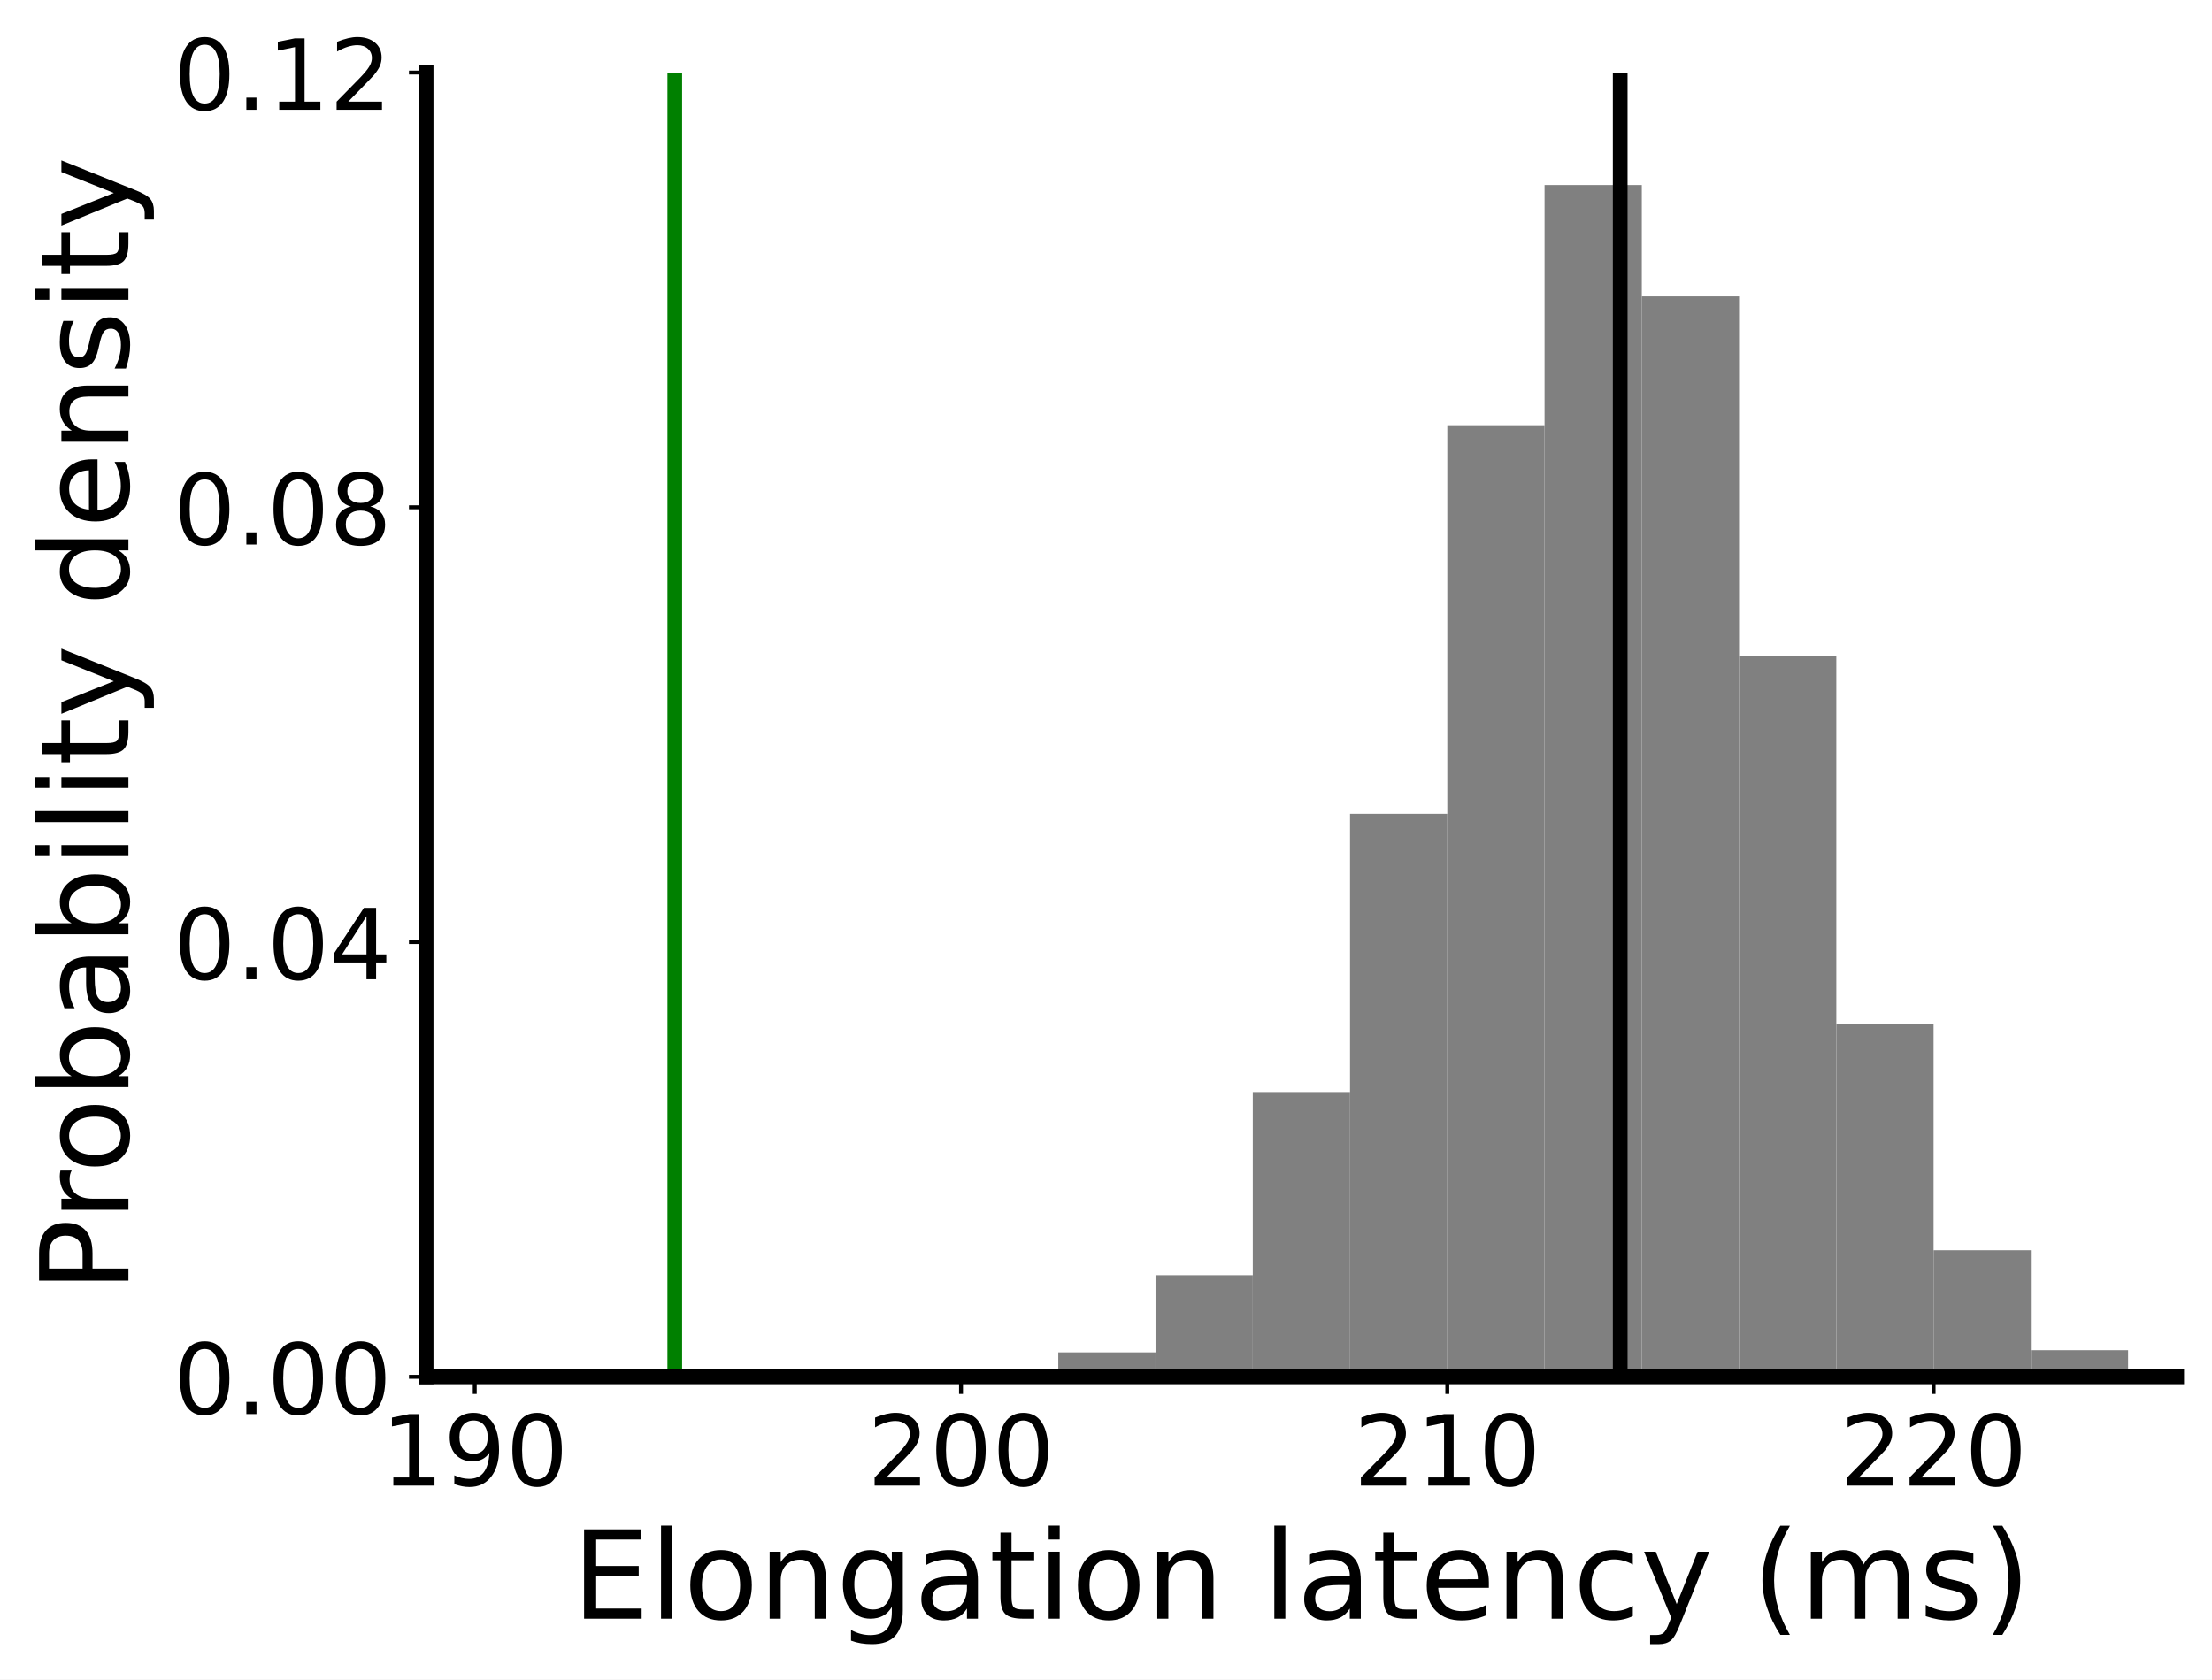
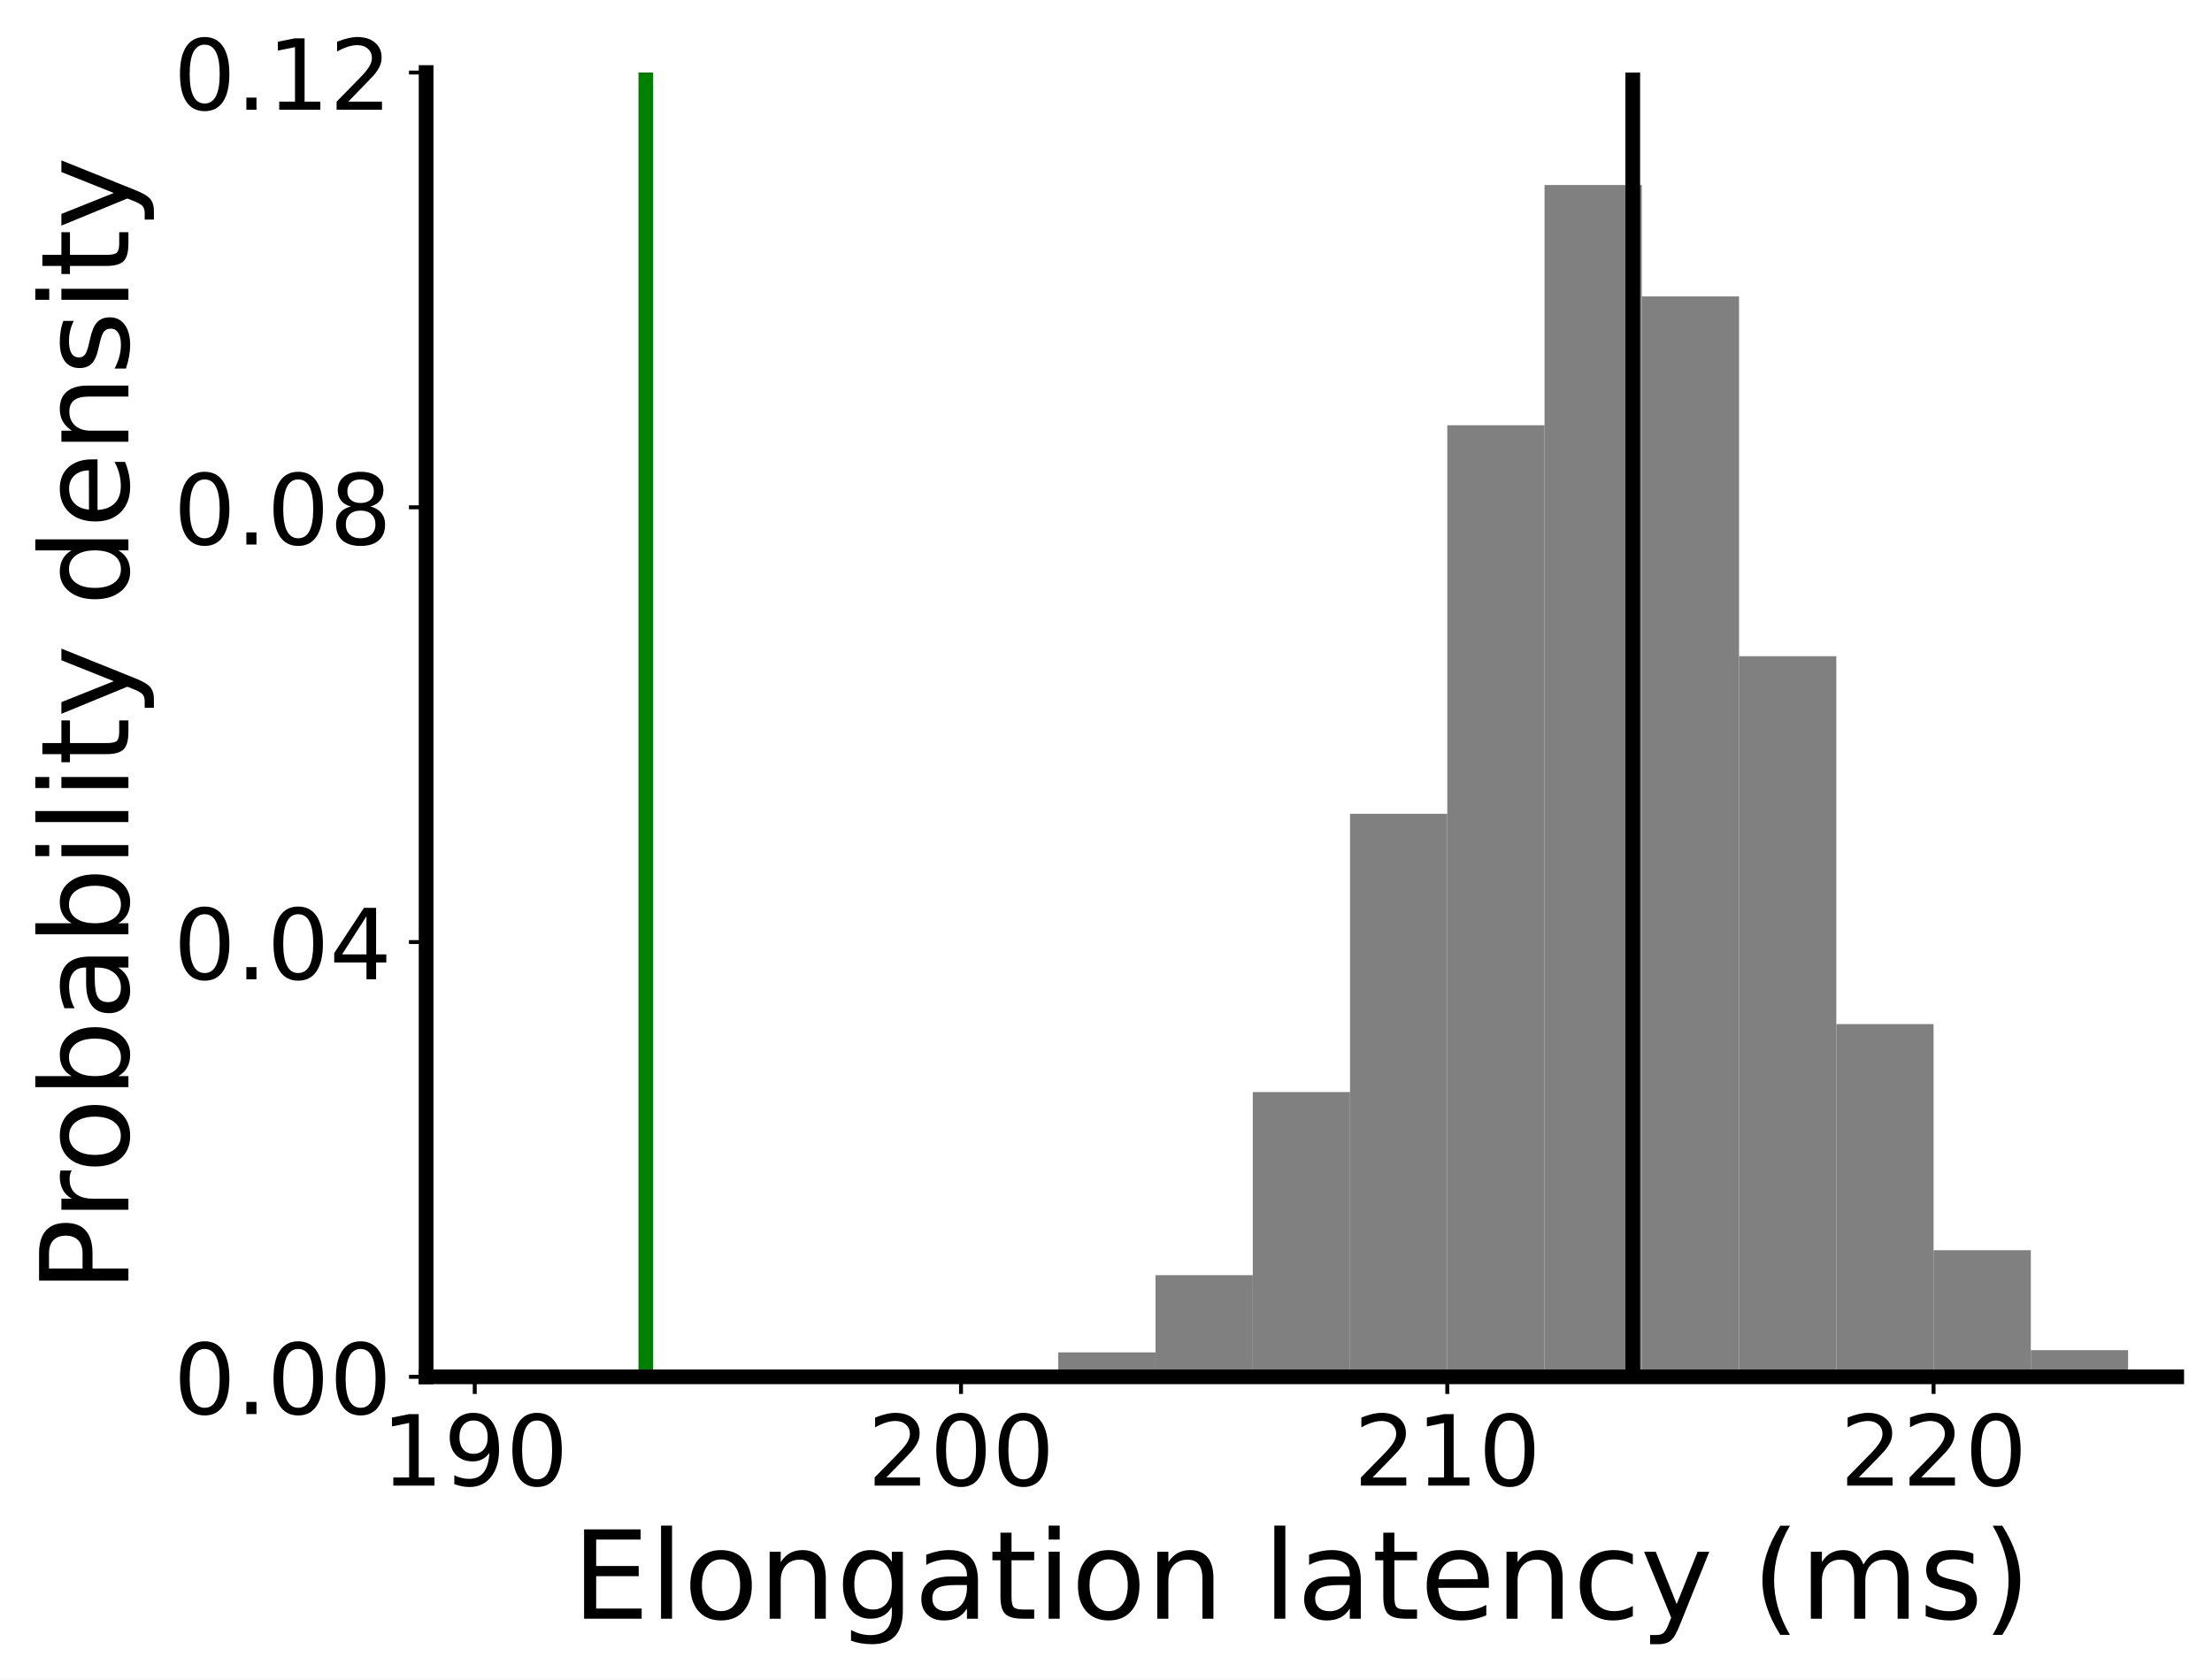
<svg xmlns="http://www.w3.org/2000/svg" xmlns:xlink="http://www.w3.org/1999/xlink" width="451.247pt" height="342.662pt" viewBox="0 0 451.247 342.662" version="1.1">
  <defs>
    <style type="text/css">*{stroke-linejoin: round; stroke-linecap: butt}</style>
  </defs>
  <g id="figure_1">
    <g id="patch_1">
      <path d="M 0 342.662  L 451.247 342.662  L 451.247 0  L 0 0  z " style="fill: #ffffff" />
    </g>
    <g id="axes_1">
      <g id="patch_2">
        <path d="M 86.927 280.91  L 444.047 280.91  L 444.047 14.798  L 86.927 14.798  z " style="fill: #ffffff" />
      </g>
      <g id="patch_3">
-         <path d="M 96.847 280.91  L 116.687 280.91  L 116.687 280.91  L 96.847 280.91  z " clip-path="url(#p4a05a0df8e)" style="fill: #808080" />
+         <path d="M 96.847 280.91  L 116.687 280.91  L 116.687 280.91  L 96.847 280.91  z " clip-path="url(#pae525375e6)" style="fill: #808080" />
      </g>
      <g id="patch_4">
-         <path d="M 116.687 280.91  L 136.527 280.91  L 136.527 280.91  L 116.687 280.91  z " clip-path="url(#p4a05a0df8e)" style="fill: #808080" />
+         <path d="M 116.687 280.91  L 136.527 280.91  L 136.527 280.91  L 116.687 280.91  z " clip-path="url(#pae525375e6)" style="fill: #808080" />
      </g>
      <g id="patch_5">
-         <path d="M 136.527 280.91  L 156.367 280.91  L 156.367 280.91  L 136.527 280.91  z " clip-path="url(#p4a05a0df8e)" style="fill: #808080" />
+         <path d="M 136.527 280.91  L 156.367 280.91  L 156.367 280.91  L 136.527 280.91  z " clip-path="url(#pae525375e6)" style="fill: #808080" />
      </g>
      <g id="patch_6">
-         <path d="M 156.367 280.91  L 176.207 280.91  L 176.207 280.91  L 156.367 280.91  z " clip-path="url(#p4a05a0df8e)" style="fill: #808080" />
+         <path d="M 156.367 280.91  L 176.207 280.91  L 176.207 280.91  L 156.367 280.91  z " clip-path="url(#pae525375e6)" style="fill: #808080" />
      </g>
      <g id="patch_7">
-         <path d="M 176.207 280.91  L 196.047 280.91  L 196.047 280.689  L 176.207 280.689  z " clip-path="url(#p4a05a0df8e)" style="fill: #808080" />
+         <path d="M 176.207 280.91  L 196.047 280.91  L 196.047 280.689  L 176.207 280.689  z " clip-path="url(#pae525375e6)" style="fill: #808080" />
      </g>
      <g id="patch_8">
-         <path d="M 196.047 280.91  L 215.887 280.91  L 215.887 279.913  L 196.047 279.913  z " clip-path="url(#p4a05a0df8e)" style="fill: #808080" />
+         <path d="M 196.047 280.91  L 215.887 280.91  L 215.887 279.913  L 196.047 279.913  z " clip-path="url(#pae525375e6)" style="fill: #808080" />
      </g>
      <g id="patch_9">
-         <path d="M 215.887 280.91  L 235.727 280.91  L 235.727 275.921  L 215.887 275.921  z " clip-path="url(#p4a05a0df8e)" style="fill: #808080" />
+         <path d="M 215.887 280.91  L 235.727 280.91  L 235.727 275.921  L 215.887 275.921  z " clip-path="url(#pae525375e6)" style="fill: #808080" />
      </g>
      <g id="patch_10">
-         <path d="M 235.727 280.91  L 255.567 280.91  L 255.567 260.176  L 235.727 260.176  z " clip-path="url(#p4a05a0df8e)" style="fill: #808080" />
+         <path d="M 235.727 280.91  L 255.567 280.91  L 255.567 260.176  L 235.727 260.176  z " clip-path="url(#pae525375e6)" style="fill: #808080" />
      </g>
      <g id="patch_11">
-         <path d="M 255.567 280.91  L 275.407 280.91  L 275.407 222.809  L 255.567 222.809  z " clip-path="url(#p4a05a0df8e)" style="fill: #808080" />
+         <path d="M 255.567 280.91  L 275.407 280.91  L 275.407 222.809  L 255.567 222.809  z " clip-path="url(#pae525375e6)" style="fill: #808080" />
      </g>
      <g id="patch_12">
-         <path d="M 275.407 280.91  L 295.247 280.91  L 295.247 166.039  L 275.407 166.039  z " clip-path="url(#p4a05a0df8e)" style="fill: #808080" />
+         <path d="M 275.407 280.91  L 295.247 280.91  L 295.247 166.039  L 275.407 166.039  z " clip-path="url(#pae525375e6)" style="fill: #808080" />
      </g>
      <g id="patch_13">
-         <path d="M 295.247 280.91  L 315.087 280.91  L 315.087 86.76  L 295.247 86.76  z " clip-path="url(#p4a05a0df8e)" style="fill: #808080" />
+         <path d="M 295.247 280.91  L 315.087 280.91  L 315.087 86.76  L 295.247 86.76  z " clip-path="url(#pae525375e6)" style="fill: #808080" />
      </g>
      <g id="patch_14">
-         <path d="M 315.087 280.91  L 334.927 280.91  L 334.927 37.751  L 315.087 37.751  z " clip-path="url(#p4a05a0df8e)" style="fill: #808080" />
+         <path d="M 315.087 280.91  L 334.927 280.91  L 334.927 37.751  L 315.087 37.751  z " clip-path="url(#pae525375e6)" style="fill: #808080" />
      </g>
      <g id="patch_15">
-         <path d="M 334.927 280.91  L 354.767 280.91  L 354.767 60.481  L 334.927 60.481  z " clip-path="url(#p4a05a0df8e)" style="fill: #808080" />
+         <path d="M 334.927 280.91  L 354.767 280.91  L 354.767 60.481  L 334.927 60.481  z " clip-path="url(#pae525375e6)" style="fill: #808080" />
      </g>
      <g id="patch_16">
-         <path d="M 354.767 280.91  L 374.607 280.91  L 374.607 133.884  L 354.767 133.884  z " clip-path="url(#p4a05a0df8e)" style="fill: #808080" />
+         <path d="M 354.767 280.91  L 374.607 280.91  L 374.607 133.884  L 354.767 133.884  z " clip-path="url(#pae525375e6)" style="fill: #808080" />
      </g>
      <g id="patch_17">
-         <path d="M 374.607 280.91  L 394.447 280.91  L 394.447 208.949  L 374.607 208.949  z " clip-path="url(#p4a05a0df8e)" style="fill: #808080" />
+         <path d="M 374.607 280.91  L 394.447 280.91  L 394.447 208.949  L 374.607 208.949  z " clip-path="url(#pae525375e6)" style="fill: #808080" />
      </g>
      <g id="patch_18">
-         <path d="M 394.447 280.91  L 414.287 280.91  L 414.287 255.075  L 394.447 255.075  z " clip-path="url(#p4a05a0df8e)" style="fill: #808080" />
+         <path d="M 394.447 280.91  L 414.287 280.91  L 414.287 255.075  L 394.447 255.075  z " clip-path="url(#pae525375e6)" style="fill: #808080" />
      </g>
      <g id="patch_19">
-         <path d="M 414.287 280.91  L 434.127 280.91  L 434.127 275.477  L 414.287 275.477  z " clip-path="url(#p4a05a0df8e)" style="fill: #808080" />
+         <path d="M 414.287 280.91  L 434.127 280.91  L 434.127 275.477  L 414.287 275.477  z " clip-path="url(#pae525375e6)" style="fill: #808080" />
      </g>
      <g id="patch_20">
-         <path d="M 434.127 280.91  L 453.967 280.91  L 453.967 280.134  L 434.127 280.134  z " clip-path="url(#p4a05a0df8e)" style="fill: #808080" />
+         <path d="M 434.127 280.91  L 453.967 280.91  L 453.967 280.134  L 434.127 280.134  z " clip-path="url(#pae525375e6)" style="fill: #808080" />
      </g>
      <g id="patch_21">
-         <path d="M 453.967 280.91  L 473.807 280.91  L 473.807 280.8  L 453.967 280.8  z " clip-path="url(#p4a05a0df8e)" style="fill: #808080" />
+         <path d="M 453.967 280.91  L 473.807 280.91  L 473.807 280.8  L 453.967 280.8  z " clip-path="url(#pae525375e6)" style="fill: #808080" />
      </g>
      <g id="patch_22">
-         <path d="M 473.807 280.91  L 493.647 280.91  L 493.647 280.91  L 473.807 280.91  z " clip-path="url(#p4a05a0df8e)" style="fill: #808080" />
+         <path d="M 473.807 280.91  L 493.647 280.91  L 493.647 280.91  L 473.807 280.91  z " clip-path="url(#pae525375e6)" style="fill: #808080" />
      </g>
      <g id="patch_23">
-         <path d="M 493.647 280.91  L 513.487 280.91  L 513.487 280.91  L 493.647 280.91  z " clip-path="url(#p4a05a0df8e)" style="fill: #808080" />
+         <path d="M 493.647 280.91  L 513.487 280.91  L 513.487 280.91  L 493.647 280.91  z " clip-path="url(#pae525375e6)" style="fill: #808080" />
      </g>
      <g id="patch_24">
-         <path d="M 513.487 280.91  L 533.327 280.91  L 533.327 280.91  L 513.487 280.91  z " clip-path="url(#p4a05a0df8e)" style="fill: #808080" />
+         <path d="M 513.487 280.91  L 533.327 280.91  L 533.327 280.91  L 513.487 280.91  z " clip-path="url(#pae525375e6)" style="fill: #808080" />
      </g>
      <g id="patch_25">
-         <path d="M 533.327 280.91  L 553.167 280.91  L 553.167 280.91  L 533.327 280.91  z " clip-path="url(#p4a05a0df8e)" style="fill: #808080" />
+         <path d="M 533.327 280.91  L 553.167 280.91  L 553.167 280.91  L 533.327 280.91  z " clip-path="url(#pae525375e6)" style="fill: #808080" />
      </g>
      <g id="patch_26">
-         <path d="M 553.167 280.91  L 573.007 280.91  L 573.007 280.91  L 553.167 280.91  z " clip-path="url(#p4a05a0df8e)" style="fill: #808080" />
+         <path d="M 553.167 280.91  L 573.007 280.91  L 573.007 280.91  L 553.167 280.91  z " clip-path="url(#pae525375e6)" style="fill: #808080" />
      </g>
      <g id="patch_27">
-         <path d="M 573.007 280.91  L 592.847 280.91  L 592.847 280.91  L 573.007 280.91  z " clip-path="url(#p4a05a0df8e)" style="fill: #808080" />
+         <path d="M 573.007 280.91  L 592.847 280.91  L 592.847 280.91  L 573.007 280.91  z " clip-path="url(#pae525375e6)" style="fill: #808080" />
      </g>
      <g id="patch_28">
-         <path d="M 592.847 280.91  L 612.687 280.91  L 612.687 280.91  L 592.847 280.91  z " clip-path="url(#p4a05a0df8e)" style="fill: #808080" />
+         <path d="M 592.847 280.91  L 612.687 280.91  L 612.687 280.91  L 592.847 280.91  z " clip-path="url(#pae525375e6)" style="fill: #808080" />
      </g>
      <g id="patch_29">
-         <path d="M 612.687 280.91  L 632.527 280.91  L 632.527 280.91  L 612.687 280.91  z " clip-path="url(#p4a05a0df8e)" style="fill: #808080" />
+         <path d="M 612.687 280.91  L 632.527 280.91  L 632.527 280.91  L 612.687 280.91  z " clip-path="url(#pae525375e6)" style="fill: #808080" />
      </g>
      <g id="patch_30">
-         <path d="M 632.527 280.91  L 652.367 280.91  L 652.367 280.91  L 632.527 280.91  z " clip-path="url(#p4a05a0df8e)" style="fill: #808080" />
+         <path d="M 632.527 280.91  L 652.367 280.91  L 652.367 280.91  L 632.527 280.91  z " clip-path="url(#pae525375e6)" style="fill: #808080" />
      </g>
      <g id="patch_31">
-         <path d="M 652.367 280.91  L 672.207 280.91  L 672.207 280.91  L 652.367 280.91  z " clip-path="url(#p4a05a0df8e)" style="fill: #808080" />
+         <path d="M 652.367 280.91  L 672.207 280.91  L 672.207 280.91  L 652.367 280.91  z " clip-path="url(#pae525375e6)" style="fill: #808080" />
      </g>
      <g id="patch_32">
-         <path d="M 672.207 280.91  L 692.047 280.91  L 692.047 280.91  L 672.207 280.91  z " clip-path="url(#p4a05a0df8e)" style="fill: #808080" />
+         <path d="M 672.207 280.91  L 692.047 280.91  L 692.047 280.91  L 672.207 280.91  z " clip-path="url(#pae525375e6)" style="fill: #808080" />
      </g>
      <g id="matplotlib.axis_1">
        <g id="xtick_1">
          <g id="line2d_1">
            <defs>
-               <path id="m05b03a84cc" d="M 0 0  L 0 3.5  " style="stroke: #000000; stroke-width: 0.8" />
+               <path id="me1f1bd2551" d="M 0 0  L 0 3.5  " style="stroke: #000000; stroke-width: 0.8" />
            </defs>
            <g>
-               <use xlink:href="#m05b03a84cc" x="96.847" y="280.91" style="stroke: #000000; stroke-width: 0.8" />
+               <use xlink:href="#me1f1bd2551" x="96.847" y="280.91" style="stroke: #000000; stroke-width: 0.8" />
            </g>
          </g>
          <g id="text_1">
            <g transform="translate(77.75906 303.1073) scale(0.2 -0.2)">
              <defs>
                <path id="DejaVuSans-31" d="M 794 531  L 1825 531  L 1825 4091  L 703 3866  L 703 4441  L 1819 4666  L 2450 4666  L 2450 531  L 3481 531  L 3481 0  L 794 0  L 794 531  z " transform="scale(0.015625)" />
                <path id="DejaVuSans-39" d="M 703 97  L 703 672  Q 941 559 1184 500  Q 1428 441 1663 441  Q 2288 441 2617 861  Q 2947 1281 2994 2138  Q 2813 1869 2534 1725  Q 2256 1581 1919 1581  Q 1219 1581 811 2004  Q 403 2428 403 3163  Q 403 3881 828 4315  Q 1253 4750 1959 4750  Q 2769 4750 3195 4129  Q 3622 3509 3622 2328  Q 3622 1225 3098 567  Q 2575 -91 1691 -91  Q 1453 -91 1209 -44  Q 966 3 703 97  z M 1959 2075  Q 2384 2075 2632 2365  Q 2881 2656 2881 3163  Q 2881 3666 2632 3958  Q 2384 4250 1959 4250  Q 1534 4250 1286 3958  Q 1038 3666 1038 3163  Q 1038 2656 1286 2365  Q 1534 2075 1959 2075  z " transform="scale(0.015625)" />
                <path id="DejaVuSans-30" d="M 2034 4250  Q 1547 4250 1301 3770  Q 1056 3291 1056 2328  Q 1056 1369 1301 889  Q 1547 409 2034 409  Q 2525 409 2770 889  Q 3016 1369 3016 2328  Q 3016 3291 2770 3770  Q 2525 4250 2034 4250  z M 2034 4750  Q 2819 4750 3233 4129  Q 3647 3509 3647 2328  Q 3647 1150 3233 529  Q 2819 -91 2034 -91  Q 1250 -91 836 529  Q 422 1150 422 2328  Q 422 3509 836 4129  Q 1250 4750 2034 4750  z " transform="scale(0.015625)" />
              </defs>
              <use xlink:href="#DejaVuSans-31" />
              <use xlink:href="#DejaVuSans-39" x="63.623" />
              <use xlink:href="#DejaVuSans-30" x="127.246" />
            </g>
          </g>
        </g>
        <g id="xtick_2">
          <g id="line2d_2">
            <g>
-               <use xlink:href="#m05b03a84cc" x="196.047" y="280.91" style="stroke: #000000; stroke-width: 0.8" />
+               <use xlink:href="#me1f1bd2551" x="196.047" y="280.91" style="stroke: #000000; stroke-width: 0.8" />
            </g>
          </g>
          <g id="text_2">
            <g transform="translate(176.9591 303.1073) scale(0.2 -0.2)">
              <defs>
                <path id="DejaVuSans-32" d="M 1228 531  L 3431 531  L 3431 0  L 469 0  L 469 531  Q 828 903 1448 1529  Q 2069 2156 2228 2338  Q 2531 2678 2651 2914  Q 2772 3150 2772 3378  Q 2772 3750 2511 3984  Q 2250 4219 1831 4219  Q 1534 4219 1204 4116  Q 875 4013 500 3803  L 500 4441  Q 881 4594 1212 4672  Q 1544 4750 1819 4750  Q 2544 4750 2975 4387  Q 3406 4025 3406 3419  Q 3406 3131 3298 2873  Q 3191 2616 2906 2266  Q 2828 2175 2409 1742  Q 1991 1309 1228 531  z " transform="scale(0.015625)" />
              </defs>
              <use xlink:href="#DejaVuSans-32" />
              <use xlink:href="#DejaVuSans-30" x="63.623" />
              <use xlink:href="#DejaVuSans-30" x="127.246" />
            </g>
          </g>
        </g>
        <g id="xtick_3">
          <g id="line2d_3">
            <g>
-               <use xlink:href="#m05b03a84cc" x="295.247" y="280.91" style="stroke: #000000; stroke-width: 0.8" />
+               <use xlink:href="#me1f1bd2551" x="295.247" y="280.91" style="stroke: #000000; stroke-width: 0.8" />
            </g>
          </g>
          <g id="text_3">
            <g transform="translate(276.1591 303.1073) scale(0.2 -0.2)">
              <use xlink:href="#DejaVuSans-32" />
              <use xlink:href="#DejaVuSans-31" x="63.623" />
              <use xlink:href="#DejaVuSans-30" x="127.246" />
            </g>
          </g>
        </g>
        <g id="xtick_4">
          <g id="line2d_4">
            <g>
-               <use xlink:href="#m05b03a84cc" x="394.447" y="280.91" style="stroke: #000000; stroke-width: 0.8" />
+               <use xlink:href="#me1f1bd2551" x="394.447" y="280.91" style="stroke: #000000; stroke-width: 0.8" />
            </g>
          </g>
          <g id="text_4">
            <g transform="translate(375.3591 303.1073) scale(0.2 -0.2)">
              <use xlink:href="#DejaVuSans-32" />
              <use xlink:href="#DejaVuSans-32" x="63.623" />
              <use xlink:href="#DejaVuSans-30" x="127.246" />
            </g>
          </g>
        </g>
        <g id="text_5">
          <g transform="translate(116.7014 330.2628) scale(0.25 -0.25)">
            <defs>
              <path id="DejaVuSans-45" d="M 628 4666  L 3578 4666  L 3578 4134  L 1259 4134  L 1259 2753  L 3481 2753  L 3481 2222  L 1259 2222  L 1259 531  L 3634 531  L 3634 0  L 628 0  L 628 4666  z " transform="scale(0.015625)" />
              <path id="DejaVuSans-6c" d="M 603 4863  L 1178 4863  L 1178 0  L 603 0  L 603 4863  z " transform="scale(0.015625)" />
              <path id="DejaVuSans-6f" d="M 1959 3097  Q 1497 3097 1228 2736  Q 959 2375 959 1747  Q 959 1119 1226 758  Q 1494 397 1959 397  Q 2419 397 2687 759  Q 2956 1122 2956 1747  Q 2956 2369 2687 2733  Q 2419 3097 1959 3097  z M 1959 3584  Q 2709 3584 3137 3096  Q 3566 2609 3566 1747  Q 3566 888 3137 398  Q 2709 -91 1959 -91  Q 1206 -91 779 398  Q 353 888 353 1747  Q 353 2609 779 3096  Q 1206 3584 1959 3584  z " transform="scale(0.015625)" />
              <path id="DejaVuSans-6e" d="M 3513 2113  L 3513 0  L 2938 0  L 2938 2094  Q 2938 2591 2744 2837  Q 2550 3084 2163 3084  Q 1697 3084 1428 2787  Q 1159 2491 1159 1978  L 1159 0  L 581 0  L 581 3500  L 1159 3500  L 1159 2956  Q 1366 3272 1645 3428  Q 1925 3584 2291 3584  Q 2894 3584 3203 3211  Q 3513 2838 3513 2113  z " transform="scale(0.015625)" />
              <path id="DejaVuSans-67" d="M 2906 1791  Q 2906 2416 2648 2759  Q 2391 3103 1925 3103  Q 1463 3103 1205 2759  Q 947 2416 947 1791  Q 947 1169 1205 825  Q 1463 481 1925 481  Q 2391 481 2648 825  Q 2906 1169 2906 1791  z M 3481 434  Q 3481 -459 3084 -895  Q 2688 -1331 1869 -1331  Q 1566 -1331 1297 -1286  Q 1028 -1241 775 -1147  L 775 -588  Q 1028 -725 1275 -790  Q 1522 -856 1778 -856  Q 2344 -856 2625 -561  Q 2906 -266 2906 331  L 2906 616  Q 2728 306 2450 153  Q 2172 0 1784 0  Q 1141 0 747 490  Q 353 981 353 1791  Q 353 2603 747 3093  Q 1141 3584 1784 3584  Q 2172 3584 2450 3431  Q 2728 3278 2906 2969  L 2906 3500  L 3481 3500  L 3481 434  z " transform="scale(0.015625)" />
              <path id="DejaVuSans-61" d="M 2194 1759  Q 1497 1759 1228 1600  Q 959 1441 959 1056  Q 959 750 1161 570  Q 1363 391 1709 391  Q 2188 391 2477 730  Q 2766 1069 2766 1631  L 2766 1759  L 2194 1759  z M 3341 1997  L 3341 0  L 2766 0  L 2766 531  Q 2569 213 2275 61  Q 1981 -91 1556 -91  Q 1019 -91 701 211  Q 384 513 384 1019  Q 384 1609 779 1909  Q 1175 2209 1959 2209  L 2766 2209  L 2766 2266  Q 2766 2663 2505 2880  Q 2244 3097 1772 3097  Q 1472 3097 1187 3025  Q 903 2953 641 2809  L 641 3341  Q 956 3463 1253 3523  Q 1550 3584 1831 3584  Q 2591 3584 2966 3190  Q 3341 2797 3341 1997  z " transform="scale(0.015625)" />
              <path id="DejaVuSans-74" d="M 1172 4494  L 1172 3500  L 2356 3500  L 2356 3053  L 1172 3053  L 1172 1153  Q 1172 725 1289 603  Q 1406 481 1766 481  L 2356 481  L 2356 0  L 1766 0  Q 1100 0 847 248  Q 594 497 594 1153  L 594 3053  L 172 3053  L 172 3500  L 594 3500  L 594 4494  L 1172 4494  z " transform="scale(0.015625)" />
              <path id="DejaVuSans-69" d="M 603 3500  L 1178 3500  L 1178 0  L 603 0  L 603 3500  z M 603 4863  L 1178 4863  L 1178 4134  L 603 4134  L 603 4863  z " transform="scale(0.015625)" />
              <path id="DejaVuSans-20" transform="scale(0.015625)" />
              <path id="DejaVuSans-65" d="M 3597 1894  L 3597 1613  L 953 1613  Q 991 1019 1311 708  Q 1631 397 2203 397  Q 2534 397 2845 478  Q 3156 559 3463 722  L 3463 178  Q 3153 47 2828 -22  Q 2503 -91 2169 -91  Q 1331 -91 842 396  Q 353 884 353 1716  Q 353 2575 817 3079  Q 1281 3584 2069 3584  Q 2775 3584 3186 3129  Q 3597 2675 3597 1894  z M 3022 2063  Q 3016 2534 2758 2815  Q 2500 3097 2075 3097  Q 1594 3097 1305 2825  Q 1016 2553 972 2059  L 3022 2063  z " transform="scale(0.015625)" />
              <path id="DejaVuSans-63" d="M 3122 3366  L 3122 2828  Q 2878 2963 2633 3030  Q 2388 3097 2138 3097  Q 1578 3097 1268 2742  Q 959 2388 959 1747  Q 959 1106 1268 751  Q 1578 397 2138 397  Q 2388 397 2633 464  Q 2878 531 3122 666  L 3122 134  Q 2881 22 2623 -34  Q 2366 -91 2075 -91  Q 1284 -91 818 406  Q 353 903 353 1747  Q 353 2603 823 3093  Q 1294 3584 2113 3584  Q 2378 3584 2631 3529  Q 2884 3475 3122 3366  z " transform="scale(0.015625)" />
              <path id="DejaVuSans-79" d="M 2059 -325  Q 1816 -950 1584 -1140  Q 1353 -1331 966 -1331  L 506 -1331  L 506 -850  L 844 -850  Q 1081 -850 1212 -737  Q 1344 -625 1503 -206  L 1606 56  L 191 3500  L 800 3500  L 1894 763  L 2988 3500  L 3597 3500  L 2059 -325  z " transform="scale(0.015625)" />
              <path id="DejaVuSans-28" d="M 1984 4856  Q 1566 4138 1362 3434  Q 1159 2731 1159 2009  Q 1159 1288 1364 580  Q 1569 -128 1984 -844  L 1484 -844  Q 1016 -109 783 600  Q 550 1309 550 2009  Q 550 2706 781 3412  Q 1013 4119 1484 4856  L 1984 4856  z " transform="scale(0.015625)" />
              <path id="DejaVuSans-6d" d="M 3328 2828  Q 3544 3216 3844 3400  Q 4144 3584 4550 3584  Q 5097 3584 5394 3201  Q 5691 2819 5691 2113  L 5691 0  L 5113 0  L 5113 2094  Q 5113 2597 4934 2840  Q 4756 3084 4391 3084  Q 3944 3084 3684 2787  Q 3425 2491 3425 1978  L 3425 0  L 2847 0  L 2847 2094  Q 2847 2600 2669 2842  Q 2491 3084 2119 3084  Q 1678 3084 1418 2786  Q 1159 2488 1159 1978  L 1159 0  L 581 0  L 581 3500  L 1159 3500  L 1159 2956  Q 1356 3278 1631 3431  Q 1906 3584 2284 3584  Q 2666 3584 2933 3390  Q 3200 3197 3328 2828  z " transform="scale(0.015625)" />
              <path id="DejaVuSans-73" d="M 2834 3397  L 2834 2853  Q 2591 2978 2328 3040  Q 2066 3103 1784 3103  Q 1356 3103 1142 2972  Q 928 2841 928 2578  Q 928 2378 1081 2264  Q 1234 2150 1697 2047  L 1894 2003  Q 2506 1872 2764 1633  Q 3022 1394 3022 966  Q 3022 478 2636 193  Q 2250 -91 1575 -91  Q 1294 -91 989 -36  Q 684 19 347 128  L 347 722  Q 666 556 975 473  Q 1284 391 1588 391  Q 1994 391 2212 530  Q 2431 669 2431 922  Q 2431 1156 2273 1281  Q 2116 1406 1581 1522  L 1381 1569  Q 847 1681 609 1914  Q 372 2147 372 2553  Q 372 3047 722 3315  Q 1072 3584 1716 3584  Q 2034 3584 2315 3537  Q 2597 3491 2834 3397  z " transform="scale(0.015625)" />
              <path id="DejaVuSans-29" d="M 513 4856  L 1013 4856  Q 1481 4119 1714 3412  Q 1947 2706 1947 2009  Q 1947 1309 1714 600  Q 1481 -109 1013 -844  L 513 -844  Q 928 -128 1133 580  Q 1338 1288 1338 2009  Q 1338 2731 1133 3434  Q 928 4138 513 4856  z " transform="scale(0.015625)" />
            </defs>
            <use xlink:href="#DejaVuSans-45" />
            <use xlink:href="#DejaVuSans-6c" x="63.184" />
            <use xlink:href="#DejaVuSans-6f" x="90.967" />
            <use xlink:href="#DejaVuSans-6e" x="152.148" />
            <use xlink:href="#DejaVuSans-67" x="215.527" />
            <use xlink:href="#DejaVuSans-61" x="279.004" />
            <use xlink:href="#DejaVuSans-74" x="340.283" />
            <use xlink:href="#DejaVuSans-69" x="379.492" />
            <use xlink:href="#DejaVuSans-6f" x="407.275" />
            <use xlink:href="#DejaVuSans-6e" x="468.457" />
            <use xlink:href="#DejaVuSans-20" x="531.836" />
            <use xlink:href="#DejaVuSans-6c" x="563.623" />
            <use xlink:href="#DejaVuSans-61" x="591.406" />
            <use xlink:href="#DejaVuSans-74" x="652.686" />
            <use xlink:href="#DejaVuSans-65" x="691.895" />
            <use xlink:href="#DejaVuSans-6e" x="753.418" />
            <use xlink:href="#DejaVuSans-63" x="816.797" />
            <use xlink:href="#DejaVuSans-79" x="871.777" />
            <use xlink:href="#DejaVuSans-20" x="930.957" />
            <use xlink:href="#DejaVuSans-28" x="962.744" />
            <use xlink:href="#DejaVuSans-6d" x="1001.758" />
            <use xlink:href="#DejaVuSans-73" x="1099.17" />
            <use xlink:href="#DejaVuSans-29" x="1151.27" />
          </g>
        </g>
      </g>
      <g id="matplotlib.axis_2">
        <g id="ytick_1">
          <g id="line2d_5">
            <defs>
-               <path id="m5aeb964401" d="M 0 0  L -3.5 0  " style="stroke: #000000; stroke-width: 0.8" />
+               <path id="mb4be73f000" d="M 0 0  L -3.5 0  " style="stroke: #000000; stroke-width: 0.8" />
            </defs>
            <g>
-               <use xlink:href="#m5aeb964401" x="86.927" y="280.91" style="stroke: #000000; stroke-width: 0.8" />
+               <use xlink:href="#mb4be73f000" x="86.927" y="280.91" style="stroke: #000000; stroke-width: 0.8" />
            </g>
          </g>
          <g id="text_6">
            <g transform="translate(35.39531 288.5089) scale(0.2 -0.2)">
              <defs>
                <path id="DejaVuSans-2e" d="M 684 794  L 1344 794  L 1344 0  L 684 0  L 684 794  z " transform="scale(0.015625)" />
              </defs>
              <use xlink:href="#DejaVuSans-30" />
              <use xlink:href="#DejaVuSans-2e" x="63.623" />
              <use xlink:href="#DejaVuSans-30" x="95.41" />
              <use xlink:href="#DejaVuSans-30" x="159.033" />
            </g>
          </g>
        </g>
        <g id="ytick_2">
          <g id="line2d_6">
            <g>
-               <use xlink:href="#m5aeb964401" x="86.927" y="192.206" style="stroke: #000000; stroke-width: 0.8" />
+               <use xlink:href="#mb4be73f000" x="86.927" y="192.206" style="stroke: #000000; stroke-width: 0.8" />
            </g>
          </g>
          <g id="text_7">
            <g transform="translate(35.39531 199.8049) scale(0.2 -0.2)">
              <defs>
                <path id="DejaVuSans-34" d="M 2419 4116  L 825 1625  L 2419 1625  L 2419 4116  z M 2253 4666  L 3047 4666  L 3047 1625  L 3713 1625  L 3713 1100  L 3047 1100  L 3047 0  L 2419 0  L 2419 1100  L 313 1100  L 313 1709  L 2253 4666  z " transform="scale(0.015625)" />
              </defs>
              <use xlink:href="#DejaVuSans-30" />
              <use xlink:href="#DejaVuSans-2e" x="63.623" />
              <use xlink:href="#DejaVuSans-30" x="95.41" />
              <use xlink:href="#DejaVuSans-34" x="159.033" />
            </g>
          </g>
        </g>
        <g id="ytick_3">
          <g id="line2d_7">
            <g>
-               <use xlink:href="#m5aeb964401" x="86.927" y="103.502" style="stroke: #000000; stroke-width: 0.8" />
+               <use xlink:href="#mb4be73f000" x="86.927" y="103.502" style="stroke: #000000; stroke-width: 0.8" />
            </g>
          </g>
          <g id="text_8">
            <g transform="translate(35.39531 111.1009) scale(0.2 -0.2)">
              <defs>
                <path id="DejaVuSans-38" d="M 2034 2216  Q 1584 2216 1326 1975  Q 1069 1734 1069 1313  Q 1069 891 1326 650  Q 1584 409 2034 409  Q 2484 409 2743 651  Q 3003 894 3003 1313  Q 3003 1734 2745 1975  Q 2488 2216 2034 2216  z M 1403 2484  Q 997 2584 770 2862  Q 544 3141 544 3541  Q 544 4100 942 4425  Q 1341 4750 2034 4750  Q 2731 4750 3128 4425  Q 3525 4100 3525 3541  Q 3525 3141 3298 2862  Q 3072 2584 2669 2484  Q 3125 2378 3379 2068  Q 3634 1759 3634 1313  Q 3634 634 3220 271  Q 2806 -91 2034 -91  Q 1263 -91 848 271  Q 434 634 434 1313  Q 434 1759 690 2068  Q 947 2378 1403 2484  z M 1172 3481  Q 1172 3119 1398 2916  Q 1625 2713 2034 2713  Q 2441 2713 2670 2916  Q 2900 3119 2900 3481  Q 2900 3844 2670 4047  Q 2441 4250 2034 4250  Q 1625 4250 1398 4047  Q 1172 3844 1172 3481  z " transform="scale(0.015625)" />
              </defs>
              <use xlink:href="#DejaVuSans-30" />
              <use xlink:href="#DejaVuSans-2e" x="63.623" />
              <use xlink:href="#DejaVuSans-30" x="95.41" />
              <use xlink:href="#DejaVuSans-38" x="159.033" />
            </g>
          </g>
        </g>
        <g id="ytick_4">
          <g id="line2d_8">
            <g>
-               <use xlink:href="#m5aeb964401" x="86.927" y="14.798" style="stroke: #000000; stroke-width: 0.8" />
+               <use xlink:href="#mb4be73f000" x="86.927" y="14.798" style="stroke: #000000; stroke-width: 0.8" />
            </g>
          </g>
          <g id="text_9">
            <g transform="translate(35.39531 22.39688) scale(0.2 -0.2)">
              <use xlink:href="#DejaVuSans-30" />
              <use xlink:href="#DejaVuSans-2e" x="63.623" />
              <use xlink:href="#DejaVuSans-31" x="95.41" />
              <use xlink:href="#DejaVuSans-32" x="159.033" />
            </g>
          </g>
        </g>
        <g id="text_10">
          <g transform="translate(26.19609 263.7314) rotate(-90) scale(0.25 -0.25)">
            <defs>
              <path id="DejaVuSans-50" d="M 1259 4147  L 1259 2394  L 2053 2394  Q 2494 2394 2734 2622  Q 2975 2850 2975 3272  Q 2975 3691 2734 3919  Q 2494 4147 2053 4147  L 1259 4147  z M 628 4666  L 2053 4666  Q 2838 4666 3239 4311  Q 3641 3956 3641 3272  Q 3641 2581 3239 2228  Q 2838 1875 2053 1875  L 1259 1875  L 1259 0  L 628 0  L 628 4666  z " transform="scale(0.015625)" />
              <path id="DejaVuSans-72" d="M 2631 2963  Q 2534 3019 2420 3045  Q 2306 3072 2169 3072  Q 1681 3072 1420 2755  Q 1159 2438 1159 1844  L 1159 0  L 581 0  L 581 3500  L 1159 3500  L 1159 2956  Q 1341 3275 1631 3429  Q 1922 3584 2338 3584  Q 2397 3584 2469 3576  Q 2541 3569 2628 3553  L 2631 2963  z " transform="scale(0.015625)" />
              <path id="DejaVuSans-62" d="M 3116 1747  Q 3116 2381 2855 2742  Q 2594 3103 2138 3103  Q 1681 3103 1420 2742  Q 1159 2381 1159 1747  Q 1159 1113 1420 752  Q 1681 391 2138 391  Q 2594 391 2855 752  Q 3116 1113 3116 1747  z M 1159 2969  Q 1341 3281 1617 3432  Q 1894 3584 2278 3584  Q 2916 3584 3314 3078  Q 3713 2572 3713 1747  Q 3713 922 3314 415  Q 2916 -91 2278 -91  Q 1894 -91 1617 61  Q 1341 213 1159 525  L 1159 0  L 581 0  L 581 4863  L 1159 4863  L 1159 2969  z " transform="scale(0.015625)" />
              <path id="DejaVuSans-64" d="M 2906 2969  L 2906 4863  L 3481 4863  L 3481 0  L 2906 0  L 2906 525  Q 2725 213 2448 61  Q 2172 -91 1784 -91  Q 1150 -91 751 415  Q 353 922 353 1747  Q 353 2572 751 3078  Q 1150 3584 1784 3584  Q 2172 3584 2448 3432  Q 2725 3281 2906 2969  z M 947 1747  Q 947 1113 1208 752  Q 1469 391 1925 391  Q 2381 391 2643 752  Q 2906 1113 2906 1747  Q 2906 2381 2643 2742  Q 2381 3103 1925 3103  Q 1469 3103 1208 2742  Q 947 2381 947 1747  z " transform="scale(0.015625)" />
            </defs>
            <use xlink:href="#DejaVuSans-50" />
            <use xlink:href="#DejaVuSans-72" x="58.553" />
            <use xlink:href="#DejaVuSans-6f" x="97.416" />
            <use xlink:href="#DejaVuSans-62" x="158.598" />
            <use xlink:href="#DejaVuSans-61" x="222.074" />
            <use xlink:href="#DejaVuSans-62" x="283.354" />
            <use xlink:href="#DejaVuSans-69" x="346.83" />
            <use xlink:href="#DejaVuSans-6c" x="374.613" />
            <use xlink:href="#DejaVuSans-69" x="402.396" />
            <use xlink:href="#DejaVuSans-74" x="430.18" />
            <use xlink:href="#DejaVuSans-79" x="469.389" />
            <use xlink:href="#DejaVuSans-20" x="528.568" />
            <use xlink:href="#DejaVuSans-64" x="560.355" />
            <use xlink:href="#DejaVuSans-65" x="623.832" />
            <use xlink:href="#DejaVuSans-6e" x="685.355" />
            <use xlink:href="#DejaVuSans-73" x="748.734" />
            <use xlink:href="#DejaVuSans-69" x="800.834" />
            <use xlink:href="#DejaVuSans-74" x="828.617" />
            <use xlink:href="#DejaVuSans-79" x="867.826" />
          </g>
        </g>
      </g>
      <g id="line2d_9">
-         <path d="M 137.652 280.91  L 137.652 278.222  L 137.652 275.534  L 137.652 272.846  L 137.652 270.158  L 137.652 267.47  L 137.652 264.782  L 137.652 262.094  L 137.652 259.406  L 137.652 256.718  L 137.652 254.03  L 137.652 251.342  L 137.652 248.654  L 137.652 245.966  L 137.652 243.278  L 137.652 240.59  L 137.652 237.902  L 137.652 235.214  L 137.652 232.526  L 137.652 229.838  L 137.652 227.15  L 137.652 224.462  L 137.652 221.774  L 137.652 219.086  L 137.652 216.398  L 137.652 213.71  L 137.652 211.022  L 137.652 208.334  L 137.652 205.646  L 137.652 202.958  L 137.652 200.27  L 137.652 197.582  L 137.652 194.894  L 137.652 192.206  L 137.652 189.518  L 137.652 186.83  L 137.652 184.142  L 137.652 181.454  L 137.652 178.766  L 137.652 176.078  L 137.652 173.39  L 137.652 170.702  L 137.652 168.014  L 137.652 165.326  L 137.652 162.638  L 137.652 159.95  L 137.652 157.262  L 137.652 154.574  L 137.652 151.886  L 137.652 149.198  L 137.652 146.51  L 137.652 143.822  L 137.652 141.134  L 137.652 138.446  L 137.652 135.758  L 137.652 133.07  L 137.652 130.382  L 137.652 127.694  L 137.652 125.006  L 137.652 122.318  L 137.652 119.63  L 137.652 116.942  L 137.652 114.254  L 137.652 111.566  L 137.652 108.878  L 137.652 106.19  L 137.652 103.502  L 137.652 100.814  L 137.652 98.126  L 137.652 95.438  L 137.652 92.75  L 137.652 90.062  L 137.652 87.374  L 137.652 84.686  L 137.652 81.998  L 137.652 79.31  L 137.652 76.622  L 137.652 73.934  L 137.652 71.246  L 137.652 68.558  L 137.652 65.87  L 137.652 63.182  L 137.652 60.494  L 137.652 57.806  L 137.652 55.118  L 137.652 52.43  L 137.652 49.742  L 137.652 47.054  L 137.652 44.366  L 137.652 41.678  L 137.652 38.99  L 137.652 36.302  L 137.652 33.614  L 137.652 30.926  L 137.652 28.238  L 137.652 25.55  L 137.652 22.862  L 137.652 20.174  L 137.652 17.486  L 137.652 14.798  " clip-path="url(#p4a05a0df8e)" style="fill: none; stroke: #008000; stroke-width: 3; stroke-linecap: square" />
+         <path d="M 131.748 280.91  L 131.748 278.222  L 131.748 275.534  L 131.748 272.846  L 131.748 270.158  L 131.748 267.47  L 131.748 264.782  L 131.748 262.094  L 131.748 259.406  L 131.748 256.718  L 131.748 254.03  L 131.748 251.342  L 131.748 248.654  L 131.748 245.966  L 131.748 243.278  L 131.748 240.59  L 131.748 237.902  L 131.748 235.214  L 131.748 232.526  L 131.748 229.838  L 131.748 227.15  L 131.748 224.462  L 131.748 221.774  L 131.748 219.086  L 131.748 216.398  L 131.748 213.71  L 131.748 211.022  L 131.748 208.334  L 131.748 205.646  L 131.748 202.958  L 131.748 200.27  L 131.748 197.582  L 131.748 194.894  L 131.748 192.206  L 131.748 189.518  L 131.748 186.83  L 131.748 184.142  L 131.748 181.454  L 131.748 178.766  L 131.748 176.078  L 131.748 173.39  L 131.748 170.702  L 131.748 168.014  L 131.748 165.326  L 131.748 162.638  L 131.748 159.95  L 131.748 157.262  L 131.748 154.574  L 131.748 151.886  L 131.748 149.198  L 131.748 146.51  L 131.748 143.822  L 131.748 141.134  L 131.748 138.446  L 131.748 135.758  L 131.748 133.07  L 131.748 130.382  L 131.748 127.694  L 131.748 125.006  L 131.748 122.318  L 131.748 119.63  L 131.748 116.942  L 131.748 114.254  L 131.748 111.566  L 131.748 108.878  L 131.748 106.19  L 131.748 103.502  L 131.748 100.814  L 131.748 98.126  L 131.748 95.438  L 131.748 92.75  L 131.748 90.062  L 131.748 87.374  L 131.748 84.686  L 131.748 81.998  L 131.748 79.31  L 131.748 76.622  L 131.748 73.934  L 131.748 71.246  L 131.748 68.558  L 131.748 65.87  L 131.748 63.182  L 131.748 60.494  L 131.748 57.806  L 131.748 55.118  L 131.748 52.43  L 131.748 49.742  L 131.748 47.054  L 131.748 44.366  L 131.748 41.678  L 131.748 38.99  L 131.748 36.302  L 131.748 33.614  L 131.748 30.926  L 131.748 28.238  L 131.748 25.55  L 131.748 22.862  L 131.748 20.174  L 131.748 17.486  L 131.748 14.798  " clip-path="url(#pae525375e6)" style="fill: none; stroke: #008000; stroke-width: 3; stroke-linecap: square" />
      </g>
      <g id="line2d_10">
-         <path d="M 330.521 280.91  L 330.521 278.222  L 330.521 275.534  L 330.521 272.846  L 330.521 270.158  L 330.521 267.47  L 330.521 264.782  L 330.521 262.094  L 330.521 259.406  L 330.521 256.718  L 330.521 254.03  L 330.521 251.342  L 330.521 248.654  L 330.521 245.966  L 330.521 243.278  L 330.521 240.59  L 330.521 237.902  L 330.521 235.214  L 330.521 232.526  L 330.521 229.838  L 330.521 227.15  L 330.521 224.462  L 330.521 221.774  L 330.521 219.086  L 330.521 216.398  L 330.521 213.71  L 330.521 211.022  L 330.521 208.334  L 330.521 205.646  L 330.521 202.958  L 330.521 200.27  L 330.521 197.582  L 330.521 194.894  L 330.521 192.206  L 330.521 189.518  L 330.521 186.83  L 330.521 184.142  L 330.521 181.454  L 330.521 178.766  L 330.521 176.078  L 330.521 173.39  L 330.521 170.702  L 330.521 168.014  L 330.521 165.326  L 330.521 162.638  L 330.521 159.95  L 330.521 157.262  L 330.521 154.574  L 330.521 151.886  L 330.521 149.198  L 330.521 146.51  L 330.521 143.822  L 330.521 141.134  L 330.521 138.446  L 330.521 135.758  L 330.521 133.07  L 330.521 130.382  L 330.521 127.694  L 330.521 125.006  L 330.521 122.318  L 330.521 119.63  L 330.521 116.942  L 330.521 114.254  L 330.521 111.566  L 330.521 108.878  L 330.521 106.19  L 330.521 103.502  L 330.521 100.814  L 330.521 98.126  L 330.521 95.438  L 330.521 92.75  L 330.521 90.062  L 330.521 87.374  L 330.521 84.686  L 330.521 81.998  L 330.521 79.31  L 330.521 76.622  L 330.521 73.934  L 330.521 71.246  L 330.521 68.558  L 330.521 65.87  L 330.521 63.182  L 330.521 60.494  L 330.521 57.806  L 330.521 55.118  L 330.521 52.43  L 330.521 49.742  L 330.521 47.054  L 330.521 44.366  L 330.521 41.678  L 330.521 38.99  L 330.521 36.302  L 330.521 33.614  L 330.521 30.926  L 330.521 28.238  L 330.521 25.55  L 330.521 22.862  L 330.521 20.174  L 330.521 17.486  L 330.521 14.798  " clip-path="url(#p4a05a0df8e)" style="fill: none; stroke: #000000; stroke-width: 3; stroke-linecap: square" />
+         <path d="M 333.082 280.91  L 333.082 278.222  L 333.082 275.534  L 333.082 272.846  L 333.082 270.158  L 333.082 267.47  L 333.082 264.782  L 333.082 262.094  L 333.082 259.406  L 333.082 256.718  L 333.082 254.03  L 333.082 251.342  L 333.082 248.654  L 333.082 245.966  L 333.082 243.278  L 333.082 240.59  L 333.082 237.902  L 333.082 235.214  L 333.082 232.526  L 333.082 229.838  L 333.082 227.15  L 333.082 224.462  L 333.082 221.774  L 333.082 219.086  L 333.082 216.398  L 333.082 213.71  L 333.082 211.022  L 333.082 208.334  L 333.082 205.646  L 333.082 202.958  L 333.082 200.27  L 333.082 197.582  L 333.082 194.894  L 333.082 192.206  L 333.082 189.518  L 333.082 186.83  L 333.082 184.142  L 333.082 181.454  L 333.082 178.766  L 333.082 176.078  L 333.082 173.39  L 333.082 170.702  L 333.082 168.014  L 333.082 165.326  L 333.082 162.638  L 333.082 159.95  L 333.082 157.262  L 333.082 154.574  L 333.082 151.886  L 333.082 149.198  L 333.082 146.51  L 333.082 143.822  L 333.082 141.134  L 333.082 138.446  L 333.082 135.758  L 333.082 133.07  L 333.082 130.382  L 333.082 127.694  L 333.082 125.006  L 333.082 122.318  L 333.082 119.63  L 333.082 116.942  L 333.082 114.254  L 333.082 111.566  L 333.082 108.878  L 333.082 106.19  L 333.082 103.502  L 333.082 100.814  L 333.082 98.126  L 333.082 95.438  L 333.082 92.75  L 333.082 90.062  L 333.082 87.374  L 333.082 84.686  L 333.082 81.998  L 333.082 79.31  L 333.082 76.622  L 333.082 73.934  L 333.082 71.246  L 333.082 68.558  L 333.082 65.87  L 333.082 63.182  L 333.082 60.494  L 333.082 57.806  L 333.082 55.118  L 333.082 52.43  L 333.082 49.742  L 333.082 47.054  L 333.082 44.366  L 333.082 41.678  L 333.082 38.99  L 333.082 36.302  L 333.082 33.614  L 333.082 30.926  L 333.082 28.238  L 333.082 25.55  L 333.082 22.862  L 333.082 20.174  L 333.082 17.486  L 333.082 14.798  " clip-path="url(#pae525375e6)" style="fill: none; stroke: #000000; stroke-width: 3; stroke-linecap: square" />
      </g>
      <g id="patch_33">
        <path d="M 86.927 280.91  L 86.927 14.798  " style="fill: none; stroke: #000000; stroke-width: 3; stroke-linejoin: miter; stroke-linecap: square" />
      </g>
      <g id="patch_34">
        <path d="M 444.047 280.91  L 444.047 14.798  " style="fill: none" />
      </g>
      <g id="patch_35">
        <path d="M 86.927 280.91  L 444.047 280.91  " style="fill: none; stroke: #000000; stroke-width: 3; stroke-linejoin: miter; stroke-linecap: square" />
      </g>
      <g id="patch_36">
        <path d="M 86.927 14.798  L 444.047 14.798  " style="fill: none" />
      </g>
    </g>
  </g>
  <defs>
-     <clipPath id="p4a05a0df8e">
+     <clipPath id="pae525375e6">
      <rect x="86.927" y="14.798" width="357.12" height="266.112" />
    </clipPath>
  </defs>
</svg>
